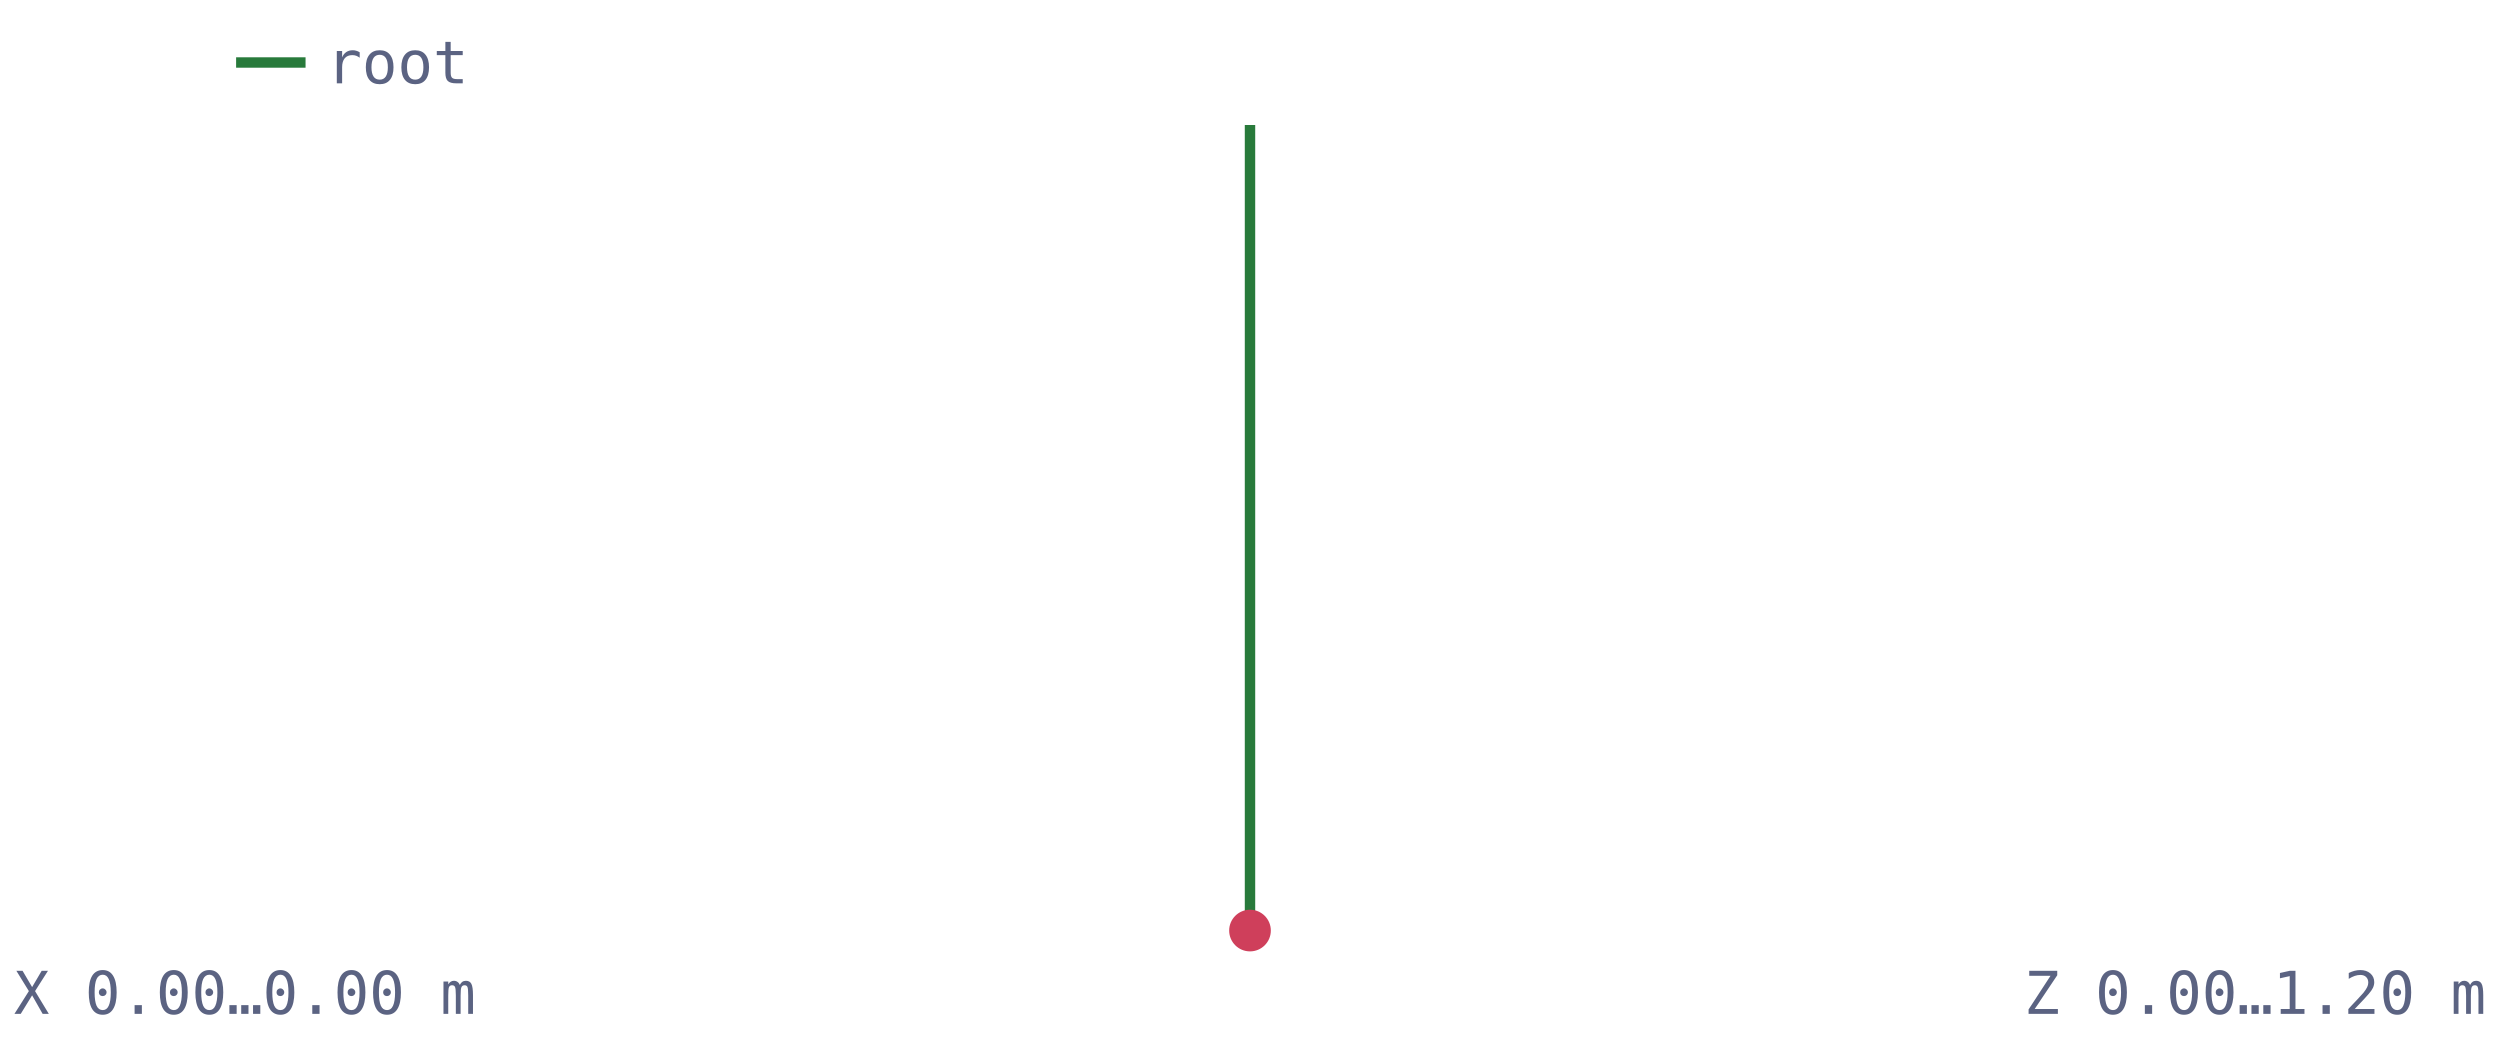
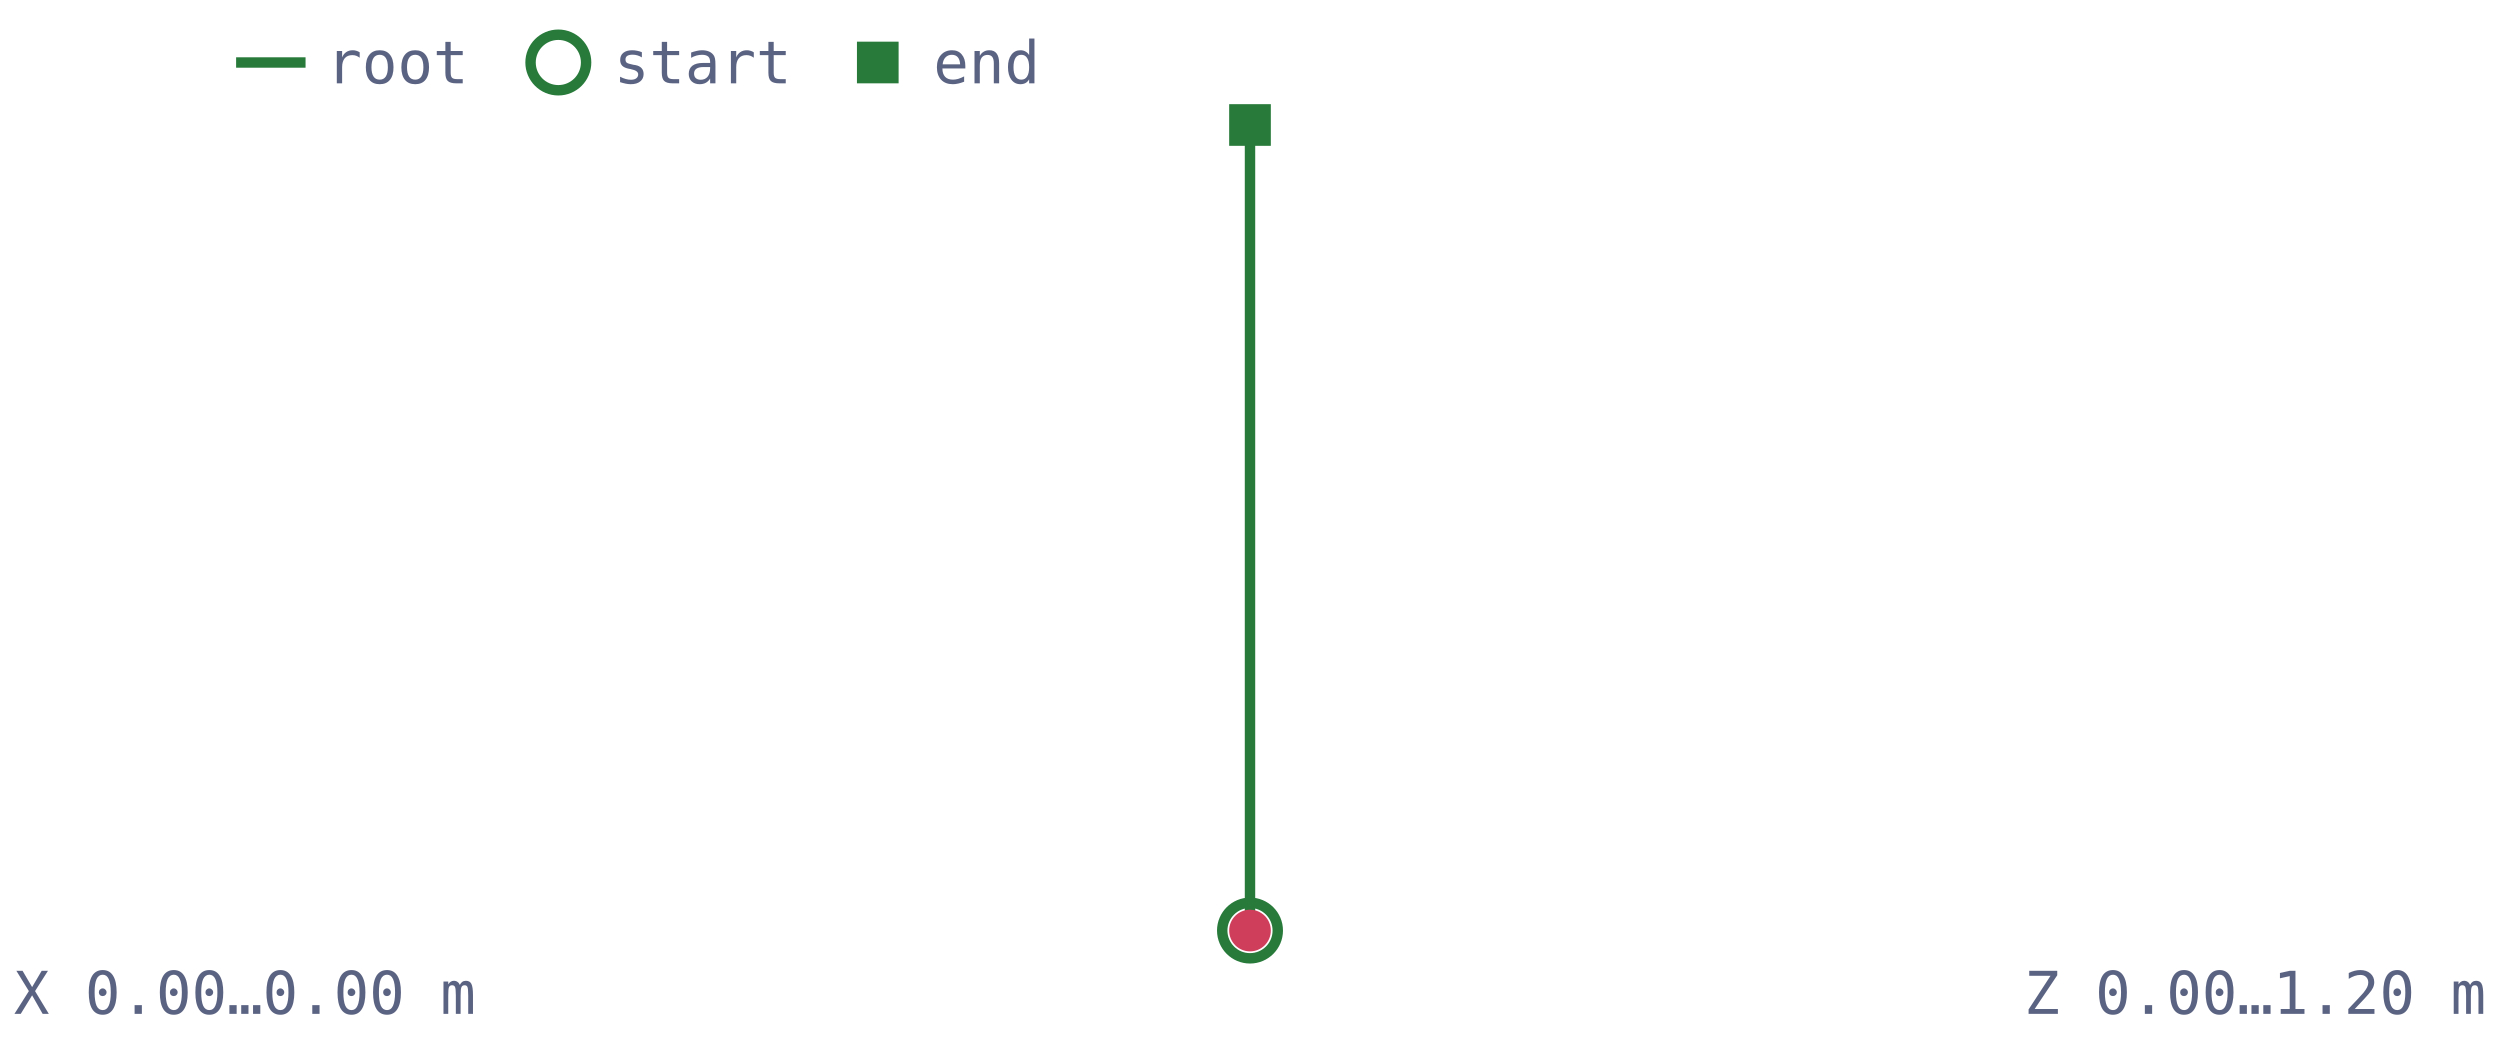
<svg xmlns="http://www.w3.org/2000/svg" id="chart-walk-travel-root-path" viewBox="0 0 360 150" width="100%" role="img" aria-label="walk_travel — root path (top-down): X 0.00 to 0.00 m, Z 0.00 to 1.20 m, 33 frames on one uniform scale">
-   <style>#chart-walk-travel-root-path .series-left,#chart-walk-travel-root-path .series-right,#chart-walk-travel-root-path .series-diff,#chart-walk-travel-root-path .root-path{fill:none;stroke-width:1.5}#chart-walk-travel-root-path .series-diff{opacity:.6;stroke-dasharray:4 3}#chart-walk-travel-root-path text{font:8.5px ui-monospace,monospace}#chart-walk-travel-root-path .series-left{stroke:var(--as-accent,#3b67d6)}#chart-walk-travel-root-path .series-right{stroke:var(--as-warning,#946414)}#chart-walk-travel-root-path .series-diff{stroke:var(--as-muted,#5b6382)}#chart-walk-travel-root-path .root-path{stroke:var(--as-pass,#287a3b)}#chart-walk-travel-root-path .pathdot{fill:var(--as-error,#cf3f5b)}#chart-walk-travel-root-path text{fill:var(--as-muted,#5b6382)}@media (prefers-color-scheme:dark){#chart-walk-travel-root-path .series-left{stroke:var(--as-accent,#7aa2f7)}#chart-walk-travel-root-path .series-right{stroke:var(--as-warning,#e0af68)}#chart-walk-travel-root-path .series-diff{stroke:var(--as-muted,#9099b2)}#chart-walk-travel-root-path .root-path{stroke:var(--as-pass,#9ece6a)}#chart-walk-travel-root-path .pathdot{fill:var(--as-error,#f7768e)}#chart-walk-travel-root-path text{fill:var(--as-muted,#9099b2)}}</style>
+   <style>#chart-walk-travel-root-path .series-left,#chart-walk-travel-root-path .series-right,#chart-walk-travel-root-path .series-diff,#chart-walk-travel-root-path .root-path,#chart-walk-travel-root-path .pathstart{fill:none;stroke-width:1.5}#chart-walk-travel-root-path .pathend{stroke:none}#chart-walk-travel-root-path .series-diff{opacity:.6;stroke-dasharray:4 3}#chart-walk-travel-root-path text{font:8.5px ui-monospace,monospace}#chart-walk-travel-root-path .series-left{stroke:var(--as-accent,#3b67d6)}#chart-walk-travel-root-path .series-right{stroke:var(--as-warning,#946414)}#chart-walk-travel-root-path .series-diff{stroke:var(--as-muted,#5b6382)}#chart-walk-travel-root-path .root-path{stroke:var(--as-pass,#287a3b)}#chart-walk-travel-root-path .pathdot{fill:var(--as-error,#cf3f5b)}#chart-walk-travel-root-path .pathstart{stroke:var(--as-pass,#287a3b)}#chart-walk-travel-root-path .pathend{fill:var(--as-pass,#287a3b)}#chart-walk-travel-root-path text{fill:var(--as-muted,#5b6382)}@media (prefers-color-scheme:dark){#chart-walk-travel-root-path .series-left{stroke:var(--as-accent,#7aa2f7)}#chart-walk-travel-root-path .series-right{stroke:var(--as-warning,#e0af68)}#chart-walk-travel-root-path .series-diff{stroke:var(--as-muted,#9099b2)}#chart-walk-travel-root-path .root-path{stroke:var(--as-pass,#9ece6a)}#chart-walk-travel-root-path .pathdot{fill:var(--as-error,#f7768e)}#chart-walk-travel-root-path .pathstart{stroke:var(--as-pass,#9ece6a)}#chart-walk-travel-root-path .pathend{fill:var(--as-pass,#9ece6a)}#chart-walk-travel-root-path text{fill:var(--as-muted,#9099b2)}}</style>
  <line class="root-path" x1="34.0" x2="44.0" y1="9" y2="9" />
  <text class="legend" x="47.0" y="12.0">root</text>
+   <circle class="pathstart" cx="80.4" cy="9" r="4" />
+   <text class="legend" x="88.4" y="12.0">start</text>
+   <rect class="pathend" x="123.4" y="6.0" width="6" height="6" />
+   <text class="legend" x="134.4" y="12.0">end</text>
  <path class="root-path" d="M180.0,134.0L180.0,130.4L180.0,126.8L180.0,123.1L180.0,119.5L180.0,115.9L180.0,112.2L180.0,108.6L180.0,105.0L180.0,101.4L180.0,97.8L180.0,94.1L180.0,90.5L180.0,86.9L180.0,83.2L180.0,79.6L180.0,76.0L180.0,72.4L180.0,68.8L180.0,65.1L180.0,61.5L180.0,57.9L180.0,54.2L180.0,50.6L180.0,47.0L180.0,43.4L180.0,39.8L180.0,36.1L180.0,32.5L180.0,28.9L180.0,25.3L180.0,21.6L180.0,18.0" fill="none" />
+   <circle class="pathstart" cx="180.0" cy="134.0" r="4" />
+   <rect class="pathend" x="177.0" y="15.0" width="6" height="6" />
  <circle class="pathdot" r="3" cx="180.0" cy="134.0" />
  <text class="axis" x="2.0" y="146.0">X 0.00…0.00 m</text>
  <text class="axis" x="358.0" y="146.0" text-anchor="end">Z 0.00…1.20 m</text>
</svg>
